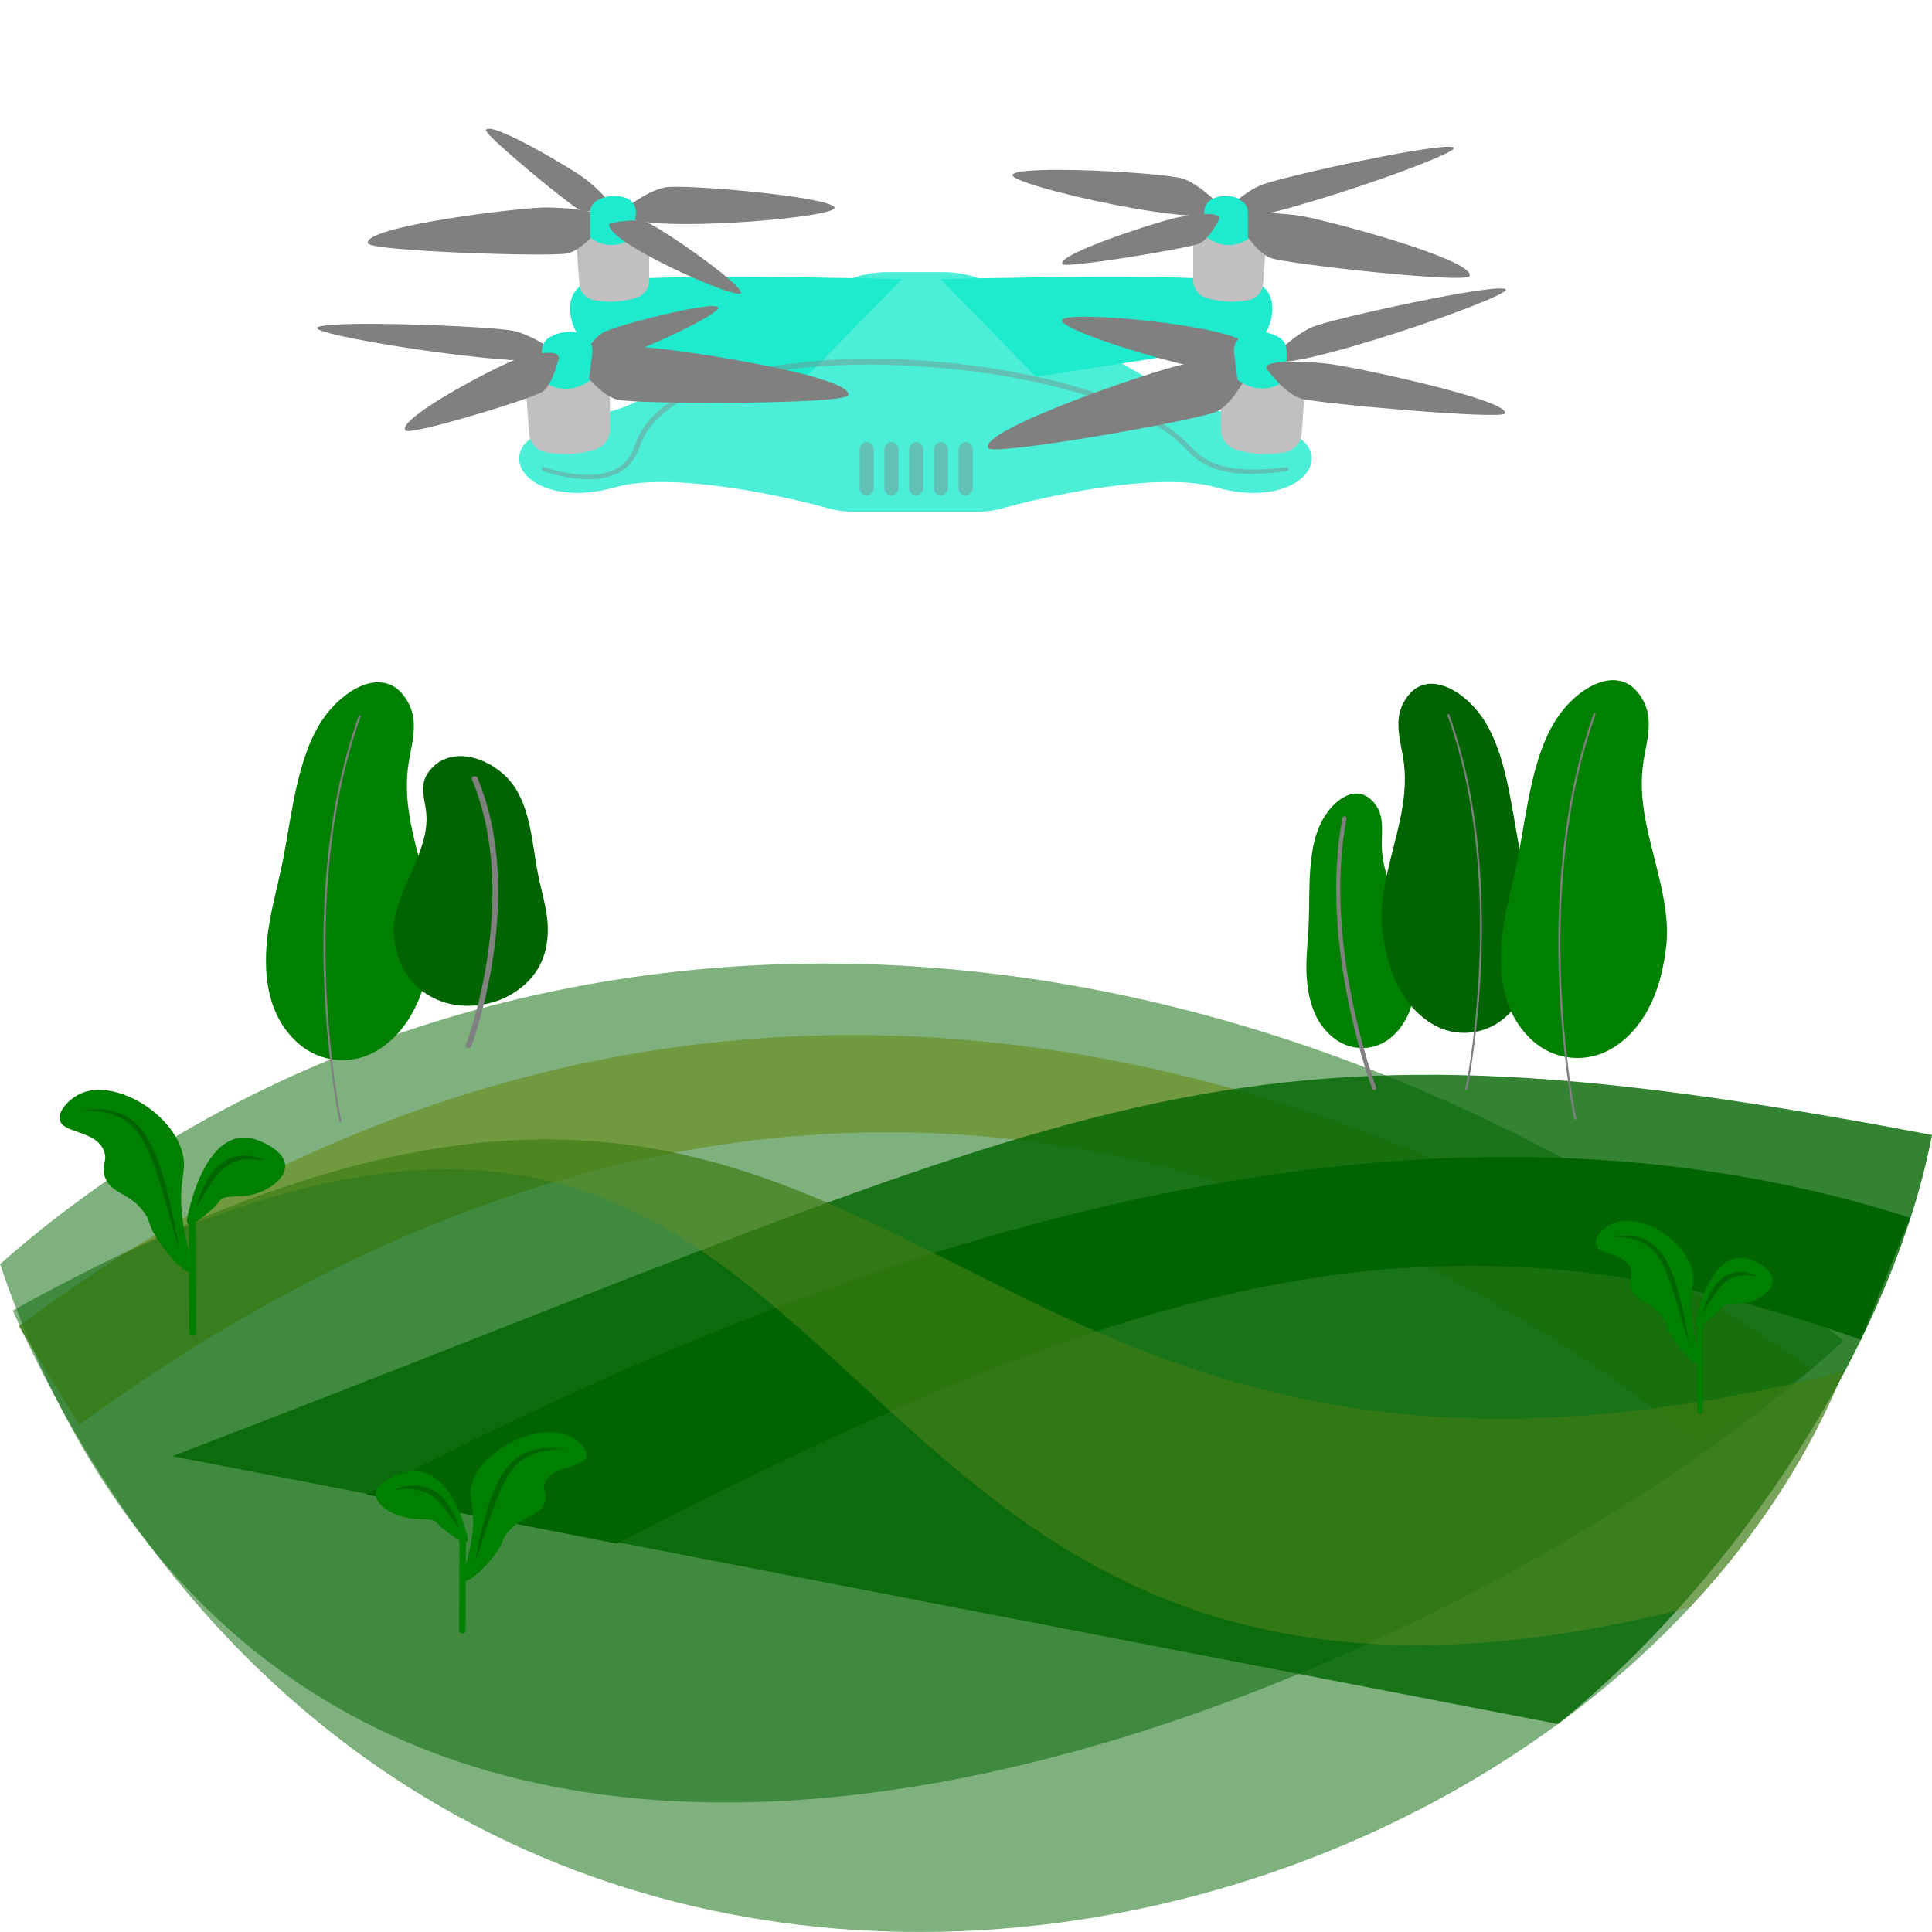
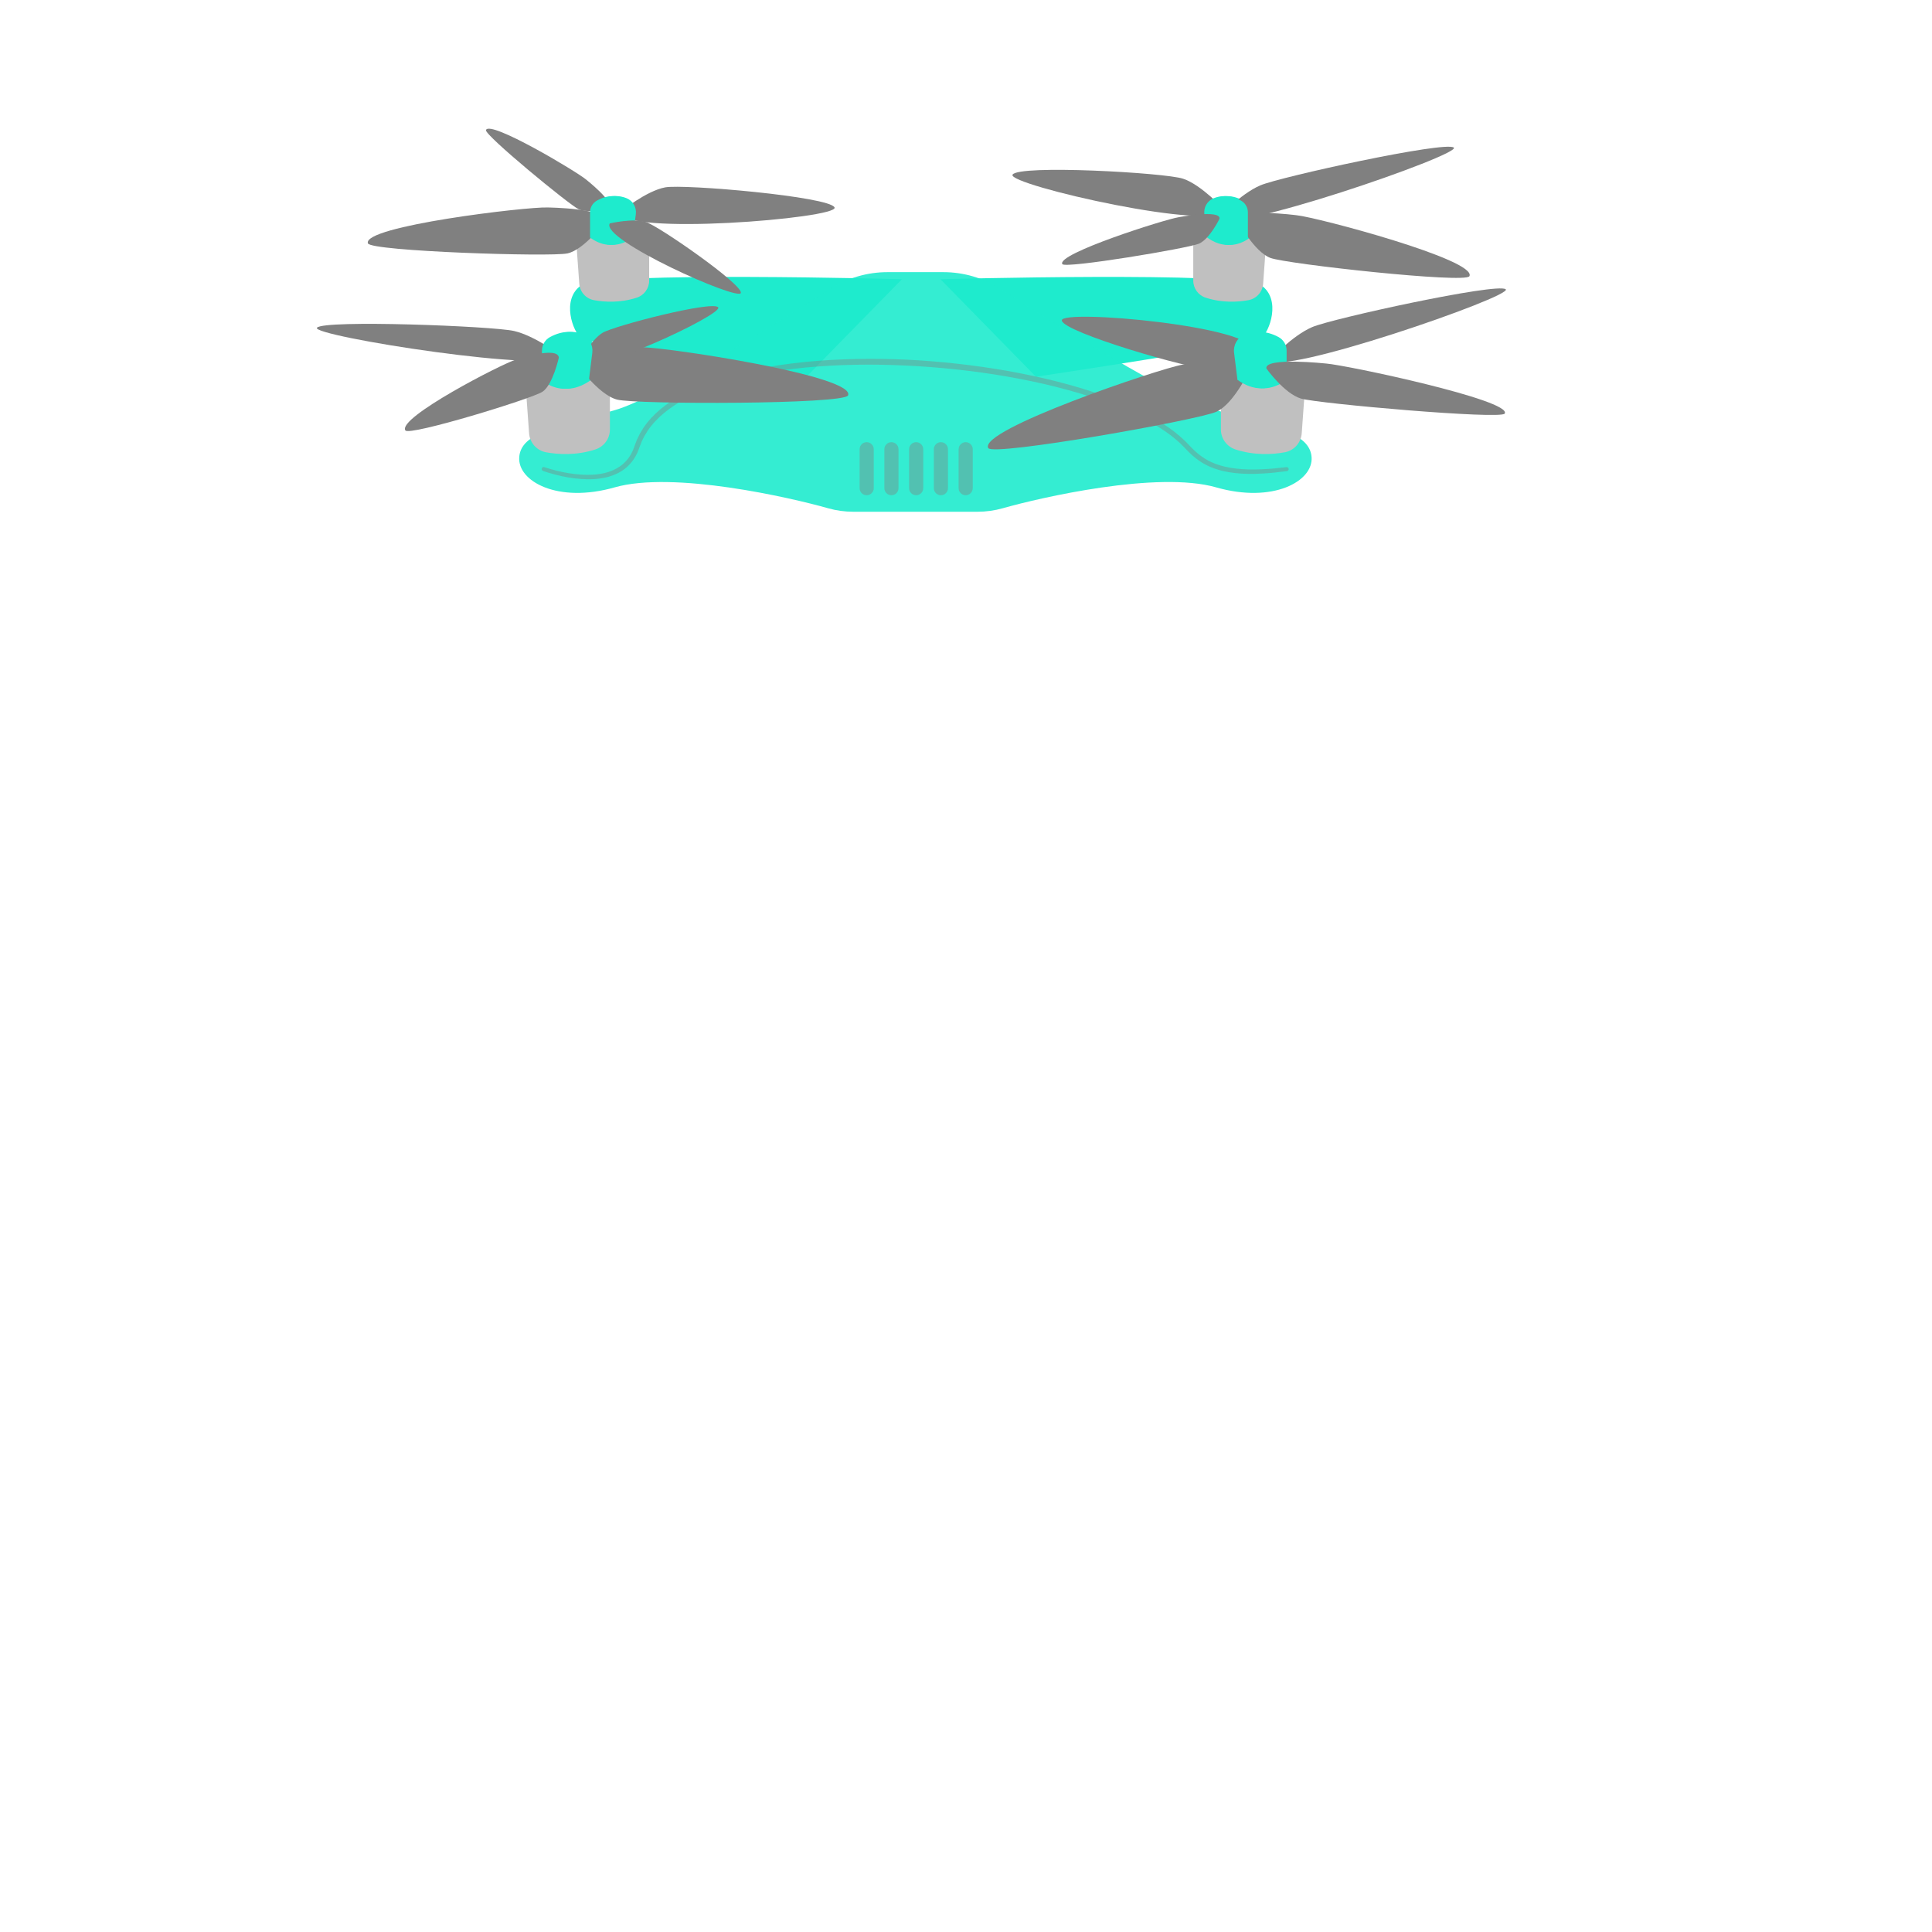
<svg xmlns="http://www.w3.org/2000/svg" viewBox="0 0 3710 3710">
  <style>
        #prop-1 { animation: show 0.25s steps(1) 0s infinite; }
        #prop-2 { animation: show 0.25s steps(1) 0.1s infinite; }
        #prop-3 { animation: show 0.25s steps(1) 0.2s infinite; opacity: 0; }
        @keyframes show {
        0%   { opacity: 1; }
        33%  { opacity: 0; }
        100% { opacity: 0; }
        }
    </style>
-   <g id="platform">
-     <g id="ground">
-       <path fill="DarkGreen" opacity="0.5" d="M0,2427.5c635.5,1855.2,2871.6,770.3,3540.1,147C2220.4,1556.2,812.1,1710.4,0,2427.5z" />
-       <path fill="OliveDrab" opacity="0.7" d="M36.1,2546.7c1063.8-790.1,2269.4-724.6,3444.1,81.3l-216.3,145.3c-1001.4-799-2085.3-785.9-3111.8-37.2     L36.1,2546.7z" />
-       <path fill="DarkGreen" opacity="0.8" d="M331,2796.3c1816-695.7,1985.7-882.6,3379-616.8c-73.3,385.2-362.7,841.6-718.2,1131.1L331,2796.3z" />
-       <path fill="DarkGreen" opacity="1" d="M702.8,2869.9c1092.7-573,2096.9-810.1,2965-531.5l-94.2,234.3c-806.4-290-1389.1-124.7-2388.9,391.5     L702.8,2869.9z" />
-       <path fill="DarkGreen" opacity="0.5" d="M24.4,2516.6c816.7,1823.3,3029.1,1306.9,3515.6,117C1688.3,3104.6,1789.2,1537.8,24.4,2516.6z" />
-       <path fill="OliveDrab" opacity="0.4" d="M3245,3086.8c126.2-135,227.4-287.6,295.1-453.2c-1840.8,468.2-1752-1077.3-3484.6-134     C1784.6,1561.6,1404.3,3555,3245,3086.8z" />
-     </g>
-     <g>
-       <path fill="green" d="M376.4,2558.9c0,3.6-2.9,6.6-6.5,6.6l0,0c-3.6,0-6.6-2.9-6.6-6.5l-0.5-232.9c0-3.6,2.9-6.6,6.5-6.6l0,0     c3.6,0,6.6,2.9,6.6,6.5L376.4,2558.9z" />
-       <path fill="green" d="M366.9,2441.9c-10.3,5.7-44.6-29.5-68.1-67.8c-15.3-24.9-8.8-27.1-21.1-44.6c-28.8-40.8-63-35.5-75.9-68.3     c-9.3-23.6,6.6-31.4-2.8-52.6c-17.1-38.8-78.3-31.7-84.2-58.1c-3.9-17.4,18.2-40.7,40.3-50.7c61.9-27.9,169.7,32.1,193.9,109.4     c13,41.5-8.8,54.2,1.8,134.4C358.7,2403.3,376.1,2436.8,366.9,2441.9z" />
-       <path fill="green" d="M362.9,2324.6c0,0,35.8-177.5,137.1-133.2c101.2,44.3,17.7,103.5-34.2,105.3c-51.9,1.7-34.5,3.9-58,24.6     C384.2,2341.9,347,2376.5,362.9,2324.6z" />
-       <path fill="darkgreen" d="M154.2,2133.2c15-2.6,30.4-3.7,45.8-2.3l5.8,0.6c1.9,0.2,3.8,0.7,5.7,1c3.9,0.6,7.6,1.7,11.4,2.8     c7.5,2.4,14.8,5.4,21.5,9.6c3.5,1.9,6.6,4.4,9.8,6.7c3,2.6,6.1,5,8.8,7.9c5.7,5.5,10.5,11.8,15.1,18.1c8.8,13,15.6,27,21.4,41.3     c11.4,28.7,19.3,58.3,26.1,87.9c6.9,29.7,12.7,59.5,17.8,89.6c-9.1-29.1-17.1-58.4-25.4-87.6c-4.2-14.6-8.2-29.2-12.9-43.6     c-4.5-14.4-9.3-28.7-15-42.6c-5.5-13.9-12-27.4-20-39.7c-8.1-12.2-17.9-23.4-30.1-31.4c-12-8.2-26.2-13.2-40.9-15.8     C184.6,2133.1,169.4,2132.8,154.2,2133.2z" />
-       <path fill="darkgreen" d="M376.4,2319.5c4.2-14.9,9.4-29.5,16.4-43.5c6.9-13.9,15.7-27.5,27.9-38.3c6.1-5.3,13-9.9,20.6-13.1     c7.6-3.1,15.6-5.2,23.7-5.5c16.2-1,31.8,3.2,45.8,9.7c-15.2-2.5-30.4-4.2-44.9-1.9c-14.5,2.2-27.6,8.8-38.4,18.4     c-5.5,4.7-10.4,10.2-14.9,16.1c-4.6,5.8-8.7,12.1-12.8,18.5C391.6,2292.7,384.3,2306.2,376.4,2319.5z" />
-     </g>
-     <g>
-       <path fill="green" d="M881.8,3131.1c0,3,2.7,5.4,6.1,5.4l0,0c3.4,0,6.1-2.4,6.1-5.4l0.5-190.4c0-3-2.7-5.4-6.1-5.4l0,0     c-3.4,0-6.1,2.4-6.1,5.4L881.8,3131.1z" />
-       <path fill="green" d="M890.6,3035.4c9.6,4.6,41.7-24.2,63.6-55.4c14.3-20.3,8.2-22.2,19.8-36.4c26.9-33.4,58.9-29.1,70.9-55.8     c8.7-19.3-6.2-25.6,2.6-43c16-31.8,73.2-25.9,78.7-47.5c3.6-14.2-17-33.3-37.7-41.4c-57.8-22.8-158.6,26.2-181.1,89.4     c-12.1,34,8.2,44.3-1.6,109.9C898.3,3003.9,882,3031.3,890.6,3035.4z" />
-       <path fill="green" d="M894.4,2939.5c0,0-33.5-145.2-128.1-108.9s-16.5,84.6,31.9,86.1c48.5,1.4,32.2,3.2,54.2,20.1     C874.4,2953.7,909.2,2981.9,894.4,2939.5z" />
-       <path fill="darkgreen" d="M1089.3,2783.1c-14-2.4-28.4-3.4-42.9-2.3c-3.6,0.3-7.2,0.6-10.8,1.3c-3.6,0.5-7.2,1.4-10.7,2.2     c-7,1.9-14,4.4-20.3,7.8c-3.3,1.5-6.2,3.6-9.3,5.5c-2.8,2.1-5.8,4.1-8.3,6.5c-5.4,4.5-9.9,9.7-14.3,14.9     c-8.3,10.7-14.7,22.2-20.2,33.9c-10.6,23.5-18,47.8-24.2,72.1c-6.3,24.3-11.5,48.8-15.8,73.4c9-23.7,16.6-47.6,24.5-71.4     c4-11.9,7.8-23.8,12.2-35.5c4.2-11.8,8.7-23.4,14-34.7c5.1-11.3,11.1-22.3,18.5-32.4c7.5-9.9,16.5-19,27.7-25.6     c11.1-6.7,24.2-10.9,37.9-13.1C1060.9,2783.3,1075.1,2782.9,1089.3,2783.1z" />
-       <path fill="darkgreen" d="M881.8,2935.3c-3.5-12.3-8.2-24.3-14.6-35.9c-6.4-11.5-14.5-22.7-26.1-31.6c-11.4-8.9-26.7-14.7-42-15.1     c-15.3-0.7-29.9,2.9-42.9,8.5c14.4-1.6,28.5-2.6,41.9-0.7c13.3,2,25.3,7.1,35.3,14.9c10.1,7.7,18.2,17.6,25.9,27.9     C866.9,2913.7,873.9,2924.6,881.8,2935.3z" />
-     </g>
-     <g>
-       <path fill="green" d="M2719.4,1850.6c-2.2-47.9-29.8-97.8-48-145.3c-9.6-25.1-16.9-50.4-17.9-77.4c-1.1-26.8,5.5-57.4-10.9-81.1     c-33.1-47.7-82.4-13.1-105.5,32.4c-26.8,52.8-21.7,129.3-23.8,189.4c-1.3,36.2-6.6,74.2-3.9,110.3c4.5,59.8,25.8,97.8,59.2,119.6     c32.1,20.9,74,18.2,103.1-6.6C2698.1,1969.5,2723,1927.8,2719.4,1850.6z" />
-       <path fill="gray" d="M2638.2,2093c0.6,0.1,1.3,0,1.9-0.2c2-0.8,3.1-3.1,2.3-5.1c-1-2.7-102.6-273.4-56.7-515.7     c0.4-2.1-1-4.2-3.2-4.6c-2.1-0.4-4.2,1-4.6,3.2c-46.3,244.5,56.1,517.3,57.1,520C2635.5,2091.9,2636.7,2092.8,2638.2,2093z" />
-     </g>
-     <g>
-       <path fill="darkgreen" d="M2654.2,1783.7c-7.3-65.7,19.4-139.7,34.1-208.3c7.7-36.3,12.1-72.4,7.7-109.4c-4.4-36.8-20-77.1-2.7-112.9     c34.9-72.1,109.4-35.7,150.7,21.3c47.9,66.2,57.5,171.5,73.4,253c9.6,49.1,25,99.7,29.1,149.5c6.8,82.5-14.1,138.8-54.9,175.7     c-39.2,35.4-96.9,40.8-141.9,13.3C2709,1941.1,2666,1889.7,2654.2,1783.7z" />
-       <path fill="grey" d="M2816.5,2092.8c0.5-0.2,0.9-0.7,1-1.3c7.1-34,21.9-127.3,26.6-237.2c3.5-80.7,1.4-158.7-6.3-231.8     c-9.6-91.5-28-175.5-54.7-249.9c-0.3-0.9-1.4-1.4-2.3-1.1c-1,0.3-1.4,1.4-1.1,2.3c26.6,74.1,44.9,157.9,54.5,249     c7.7,72.9,9.8,150.7,6.3,231.2c-4.7,109.7-19.4,202.8-26.6,236.7c-0.2,1,0.4,2,1.4,2.2C2815.8,2093.1,2816.2,2093,2816.5,2092.8z     " />
-     </g>
-     <g>
-       <path fill="green" d="M3199.8,1815.4c7.9-71.1-21-151.2-36.9-225.4c-8.4-39.2-13.1-78.3-8.3-118.4c4.7-39.8,21.6-83.4,2.9-122.1     c-37.7-78.1-118.4-38.6-163.1,23.1c-51.8,71.6-62.2,185.6-79.4,273.8c-10.4,53.2-27.1,107.9-31.5,161.8     c-7.4,89.3,15.2,150.2,59.4,190.2c42.4,38.3,104.8,44.1,153.6,14.3C3140.5,1985.8,3187.1,1930.2,3199.8,1815.4z" />
-       <path fill="grey" d="M3024.1,2150c-0.6-0.3-1-0.8-1.1-1.4c-7.7-36.8-23.7-137.8-28.8-256.7c-3.8-87.3-1.5-171.7,6.9-250.9     c10.4-99,30.3-190,59.2-270.5c0.4-1,1.5-1.6,2.5-1.2s1.6,1.5,1.2,2.5c-28.8,80.2-48.6,170.9-59,269.5     c-8.3,78.9-10.6,163.1-6.9,250.3c5.1,118.7,21,219.5,28.7,256.2c0.2,1.1-0.5,2.1-1.5,2.3     C3024.9,2150.2,3024.5,2150.1,3024.1,2150z" />
-     </g>
-     <g>
-       <path fill="green" d="M3269.8,2709.9c0,2.8-2.3,5.2-5.1,5.2l0,0c-2.8,0-5.2-2.3-5.2-5.1l-0.4-182.9c0-2.8,2.3-5.2,5.1-5.2l0,0     c2.8,0,5.2,2.3,5.2,5.1L3269.8,2709.9z" />
-       <path fill="green" d="M3262.4,2618c-8.1,4.5-35-23.2-53.4-53.2c-12-19.5-6.9-21.3-16.6-35c-22.6-32.1-49.5-27.9-59.6-53.6     c-7.3-18.6,5.2-24.6-2.2-41.3c-13.4-30.5-61.5-24.9-66.1-45.6c-3-13.6,14.3-31.9,31.7-39.8c48.6-21.9,133.3,25.2,152.2,85.9     c10.2,32.6-6.9,42.6,1.4,105.5C3255.9,2587.8,3269.5,2614.1,3262.4,2618z" />
-       <path fill="green" d="M3259.2,2525.9c0,0,28.1-139.4,107.6-104.6c79.5,34.8,13.9,81.3-26.8,82.7s-27.1,3.1-45.6,19.3     S3246.7,2566.7,3259.2,2525.9z" />
-       <path fill="darkgreen" d="M3095.3,2375.6c11.8-2.3,23.9-3.3,36-2.3c3,0.3,6.1,0.6,9.1,1.2c3.1,0.4,6,1.3,9,2.1     c5.9,1.8,11.8,4.2,17.1,7.5c2.8,1.5,5.2,3.5,7.8,5.2c2.4,2.1,4.9,4,7,6.3c4.6,4.3,8.4,9.3,12,14.3c7,10.3,12.3,21.4,17,32.6     c8.9,22.6,15.1,45.9,20.3,69.3c5.3,23.4,9.6,46.9,13.1,70.5c-7.6-22.7-14.1-45.7-20.7-68.6c-3.4-11.4-6.6-22.9-10.3-34.1     c-3.6-11.3-7.3-22.5-11.8-33.3c-4.3-10.9-9.4-21.4-15.6-31c-6.3-9.5-13.8-18.2-23.2-24.5c-9.3-6.4-20.3-10.4-31.7-12.6     C3119.2,2375.9,3107.3,2375.5,3095.3,2375.6z" />
-       <path fill="darkgreen" d="M3269.8,2521.9c2.9-11.9,6.8-23.4,12.1-34.5s12.2-21.9,21.9-30.5c9.6-8.6,22.5-14.1,35.4-14.5     c12.9-0.6,25.2,2.9,36,8.3c-12.1-1.5-24-2.4-35.2-0.5s-21.2,6.9-29.6,14.3c-8.4,7.4-15.3,16.9-21.7,26.7     C3282.3,2501.1,3276.4,2511.7,3269.8,2521.9z" />
-     </g>
-     <g>
-       <path fill="green" d="M828.4,1819.5c7.9-71.1-21-151.2-36.9-225.4c-8.4-39.2-13.1-78.3-8.3-118.4c4.7-39.8,21.6-83.4,2.9-122.1                 c-37.7-78.1-118.4-38.6-163.1,23.1c-51.8,71.6-62.2,185.6-79.4,273.8c-10.4,53.2-27.1,107.9-31.5,161.8                 c-7.4,89.3,15.2,150.2,59.4,190.2c42.4,38.3,104.8,44.1,153.6,14.3C769.1,1989.9,815.6,1934.3,828.4,1819.5z" />
-       <path fill="grey" d="M652.7,2154.1c-0.6-0.3-1-0.8-1.1-1.4c-7.7-36.8-23.7-137.8-28.8-256.7c-3.8-87.3-1.5-171.7,6.9-250.9                 c10.4-99,30.3-190,59.2-270.5c0.4-1,1.5-1.6,2.5-1.2s1.6,1.5,1.2,2.5c-28.8,80.2-48.6,170.9-59,269.5                 c-8.3,78.9-10.6,163.1-6.9,250.3c5.1,118.7,21,219.5,28.7,256.2c0.2,1.1-0.5,2.1-1.5,2.3C653.5,2154.3,653,2154.3,652.7,2154.1z" />
-     </g>
-     <g>
-       <path fill="darkgreen" d="M756.1,1791.8c-3.1-47,28.6-100.7,47.8-150.2c10.1-26.2,16.9-52.2,14.8-78.7c-2-26.3-15.2-54.8,4.6-80.9                 c39.9-52.6,112.9-28.1,150.9,11.8c44.1,46.4,47,121.7,57.9,179.8c6.5,35,18.8,71,19.8,106.6c1.6,59-23.1,99.9-66.8,127.3                 c-41.8,26.3-100.5,31.5-144.2,12.8C801.3,1903.4,761.2,1867.5,756.1,1791.8z" />
-       <path fill="grey" d="M900.8,2012.3c-0.9,0.2-1.8,0.2-2.7,0.1c-2.9-0.4-4.7-2.4-3.8-4.5c1.1-2.8,106.9-285,11.6-512.1                 c-0.8-2,0.8-4.3,3.8-5.1c2.9-0.8,6,0.2,6.8,2.2c96.3,229.2-10.5,513.5-11.5,516.4C904.3,2010.8,902.7,2011.9,900.8,2012.3z" />
-     </g>
-   </g>
  <g id="drone">
    <g id="main">
      <path fill="#1EEBCD" d="M1732,536.2c0,0-577-15.6-616,11.7s-15.6,89.7,0,101.4s432.7,74.1,432.7,74.1L1732,536.2z" />
      <path fill="#1EEBCD" d="M1806,536.2c0,0,577-15.6,616,11.7s15.6,89.7,0,101.4s-432.7,74.1-432.7,74.1L1806,536.2z" />
-       <path fill="#1EEBCD" opacity="0.8" d="M1811.6,522.6c38.8,0,76.7,11.1,109.3,32.1c101.4,65.2,330.6,209,414.5,233    c109.2,31.2,179.3,42.9,183.2,89.7s-74.1,89.7-183.2,58.5c-112.6-32.2-337.3,19.5-409.9,40.1c-15.8,4.5-32.1,6.7-48.5,6.7h-238.3    c-16.4,0-32.7-2.2-48.5-6.7c-72.6-20.6-297.3-72.2-409.9-40.1c-109.2,31.2-187.1-11.7-183.2-58.5c3.9-46.8,74.1-58.5,183.2-89.7    c83.9-24,313-167.8,414.5-233c32.6-21,70.6-32.1,109.3-32.1H1811.6L1811.6,522.6z" />
+       <path fill="#1EEBCD" opacity="0.9" d="M1811.6,522.6c38.8,0,76.7,11.1,109.3,32.1c101.4,65.2,330.6,209,414.5,233    c109.2,31.2,179.3,42.9,183.2,89.7s-74.1,89.7-183.2,58.5c-112.6-32.2-337.3,19.5-409.9,40.1c-15.8,4.5-32.1,6.7-48.5,6.7h-238.3    c-16.4,0-32.7-2.2-48.5-6.7c-72.6-20.6-297.3-72.2-409.9-40.1c-109.2,31.2-187.1-11.7-183.2-58.5c3.9-46.8,74.1-58.5,183.2-89.7    c83.9-24,313-167.8,414.5-233c32.6-21,70.6-32.1,109.3-32.1H1811.6L1811.6,522.6z" />
      <path fill="grey" opacity="0.4" d="M1045.1,897c15.2,5.1,30.8,9,46.6,11.6c15.8,2.5,31.7,3.9,47.5,2.9c7.9-0.5,15.7-1.6,23.2-3.5    s14.8-4.7,21.5-8.4c3.4-1.8,6.5-4,9.6-6.2c2.9-2.5,5.8-4.9,8.3-7.7c5.1-5.6,9.5-11.9,12.6-18.9l1.2-2.6l1-2.7l2-5.4l4.5-11.8    c1.8-3.8,3.6-7.6,5.5-11.3l6.5-10.8c9.3-14,20.9-26.2,33.6-36.8c25.6-21.2,55.2-36.6,85.8-48.4c61.3-23.7,126.1-35.2,190.9-41.9    c64.9-6.4,130.1-7.4,195.2-4.5c65,3.2,129.8,10.4,194,21.6c64.1,11.5,127.6,26.8,189,49c15.3,5.6,30.5,11.6,45.4,18.3    c14.9,6.6,29.7,13.8,43.9,21.9c14.3,8.1,28.2,16.9,41.3,26.9l9.6,7.8c3.2,2.7,6.2,5.5,9.3,8.3s5.9,5.9,8.8,8.8    c2.9,3,5.5,5.8,8.3,8.6c11.2,11.1,23.9,20.5,38.3,26.6c14.3,6.2,29.9,9.7,45.7,11.5s31.9,2.1,47.9,1.3c16.1-0.6,32.1-2.3,48.1-4.2    h0.1c2.1-0.3,4.1,1.3,4.3,3.4c0.2,2.1-1.3,4.1-3.4,4.3c-16.2,2.1-32.4,4-48.7,4.7c-16.3,1-32.8,0.9-49.2-0.8s-32.9-5.2-48.4-11.7    c-15.6-6.4-29.5-16.5-41.4-28.1c-3-2.9-5.8-6-8.6-8.9c-2.8-2.8-5.5-5.7-8.4-8.4c-3-2.6-5.8-5.4-8.9-7.9l-9.3-7.5    c-12.7-9.6-26.3-18.2-40.2-26c-14-7.9-28.4-14.9-43.1-21.4c-14.7-6.6-29.7-12.4-44.8-17.9c-60.7-21.8-123.8-36.8-187.4-47.9    c-63.7-11-128.1-17.8-192.6-20.9c-64.5-3.1-129.3-2.3-193.5,3.8c-64.1,6.5-128.2,17.6-188.2,40.6c-29.9,11.5-58.6,26.4-83.1,46.5    c-12.2,10.1-23.2,21.6-31.9,34.6l-6.1,10l-5.2,10.5l-4.2,10.9l-2.3,6l-1.1,3l-1.4,2.9c-7.2,15.5-19.6,29-34.8,36.8    c-7.5,4-15.6,7-23.8,9c-8.2,1.9-16.5,3-24.8,3.5c-16.6,0.9-33.2-0.7-49.4-3.4c-16.2-2.9-32.1-7-47.6-12.3l0,0    c-2-0.7-3.1-2.9-2.4-5C1040.9,897.4,1043.1,896.3,1045.1,897z" />
      <path fill="grey" opacity="0.4" d="M1854.4,951L1854.4,951c-7.5,0-13.6-6.1-13.6-13.6v-74.7c0-7.5,6.1-13.6,13.6-13.6l0,0    c7.5,0,13.6,6.1,13.6,13.6v74.7C1867.9,944.9,1861.8,951,1854.4,951z" />
      <path fill="grey" opacity="0.4" d="M1806.8,951L1806.8,951c-7.5,0-13.6-6.1-13.6-13.6v-74.7c0-7.5,6.1-13.6,13.6-13.6l0,0    c7.5,0,13.6,6.1,13.6,13.6v74.7C1820.4,944.9,1814.3,951,1806.8,951z" />
      <path fill="grey" opacity="0.4" d="M1759.3,951L1759.3,951c-7.5,0-13.6-6.1-13.6-13.6v-74.7c0-7.5,6.1-13.6,13.6-13.6l0,0    c7.5,0,13.6,6.1,13.6,13.6v74.7C1772.9,944.9,1766.8,951,1759.3,951z" />
      <path fill="grey" opacity="0.4" d="M1711.8,951L1711.8,951c-7.5,0-13.6-6.1-13.6-13.6v-74.7c0-7.5,6.1-13.6,13.6-13.6l0,0    c7.5,0,13.6,6.1,13.6,13.6v74.7C1725.4,944.9,1719.3,951,1711.8,951z" />
      <path fill="grey" opacity="0.4" d="M1664.3,951L1664.3,951c-7.5,0-13.6-6.1-13.6-13.6v-74.7c0-7.5,6.1-13.6,13.6-13.6l0,0    c7.5,0,13.6,6.1,13.6,13.6v74.7C1677.9,944.9,1671.8,951,1664.3,951z" />
      <path fill="silver" d="M2291.4,538.8v-65.2c0-17.6,13.3-32.3,30.7-34.3c24.3-2.8,58.8-3.6,86.8,7.5c13.8,5.5,22.3,19.5,21.3,34.4    l-4.6,63.7c-1.1,15.7-12.7,28.6-28.2,31.5c-20.3,3.7-50.3,5.6-82.2-4.8C2301.1,567.1,2291.4,553.8,2291.4,538.8z" />
      <path fill="silver" d="M1246.6,538.8v-65.2c0-17.6-13.3-32.3-30.7-34.3c-24.3-2.8-58.8-3.6-86.8,7.5c-13.8,5.5-22.3,19.5-21.3,34.4    l4.6,63.7c1.1,15.7,12.7,28.6,28.2,31.5c20.3,3.7,50.3,5.6,82.2-4.8C1236.9,567.1,1246.6,553.8,1246.6,538.8z" />
      <path fill="silver" d="M1171.2,824.9v-75.3c0-20.3-15.3-37.3-35.5-39.6c-28.1-3.2-67.9-4.2-100.4,8.7c-16,6.3-25.8,22.6-24.6,39.7    l5.3,73.7c1.3,18.1,14.7,33.1,32.5,36.4c23.5,4.3,58.1,6.5,95-5.5C1160,857.5,1171.2,842.2,1171.2,824.9z" />
      <path fill="silver" d="M2344.5,824.9v-75.3c0-20.3,15.3-37.3,35.5-39.6c28.1-3.2,67.9-4.2,100.4,8.7c16,6.3,25.8,22.6,24.6,39.7    l-5.3,73.7c-1.3,18.1-14.7,33.1-32.5,36.4c-23.5,4.3-58.1,6.5-95-5.5C2355.8,857.5,2344.5,842.2,2344.5,824.9z" />
    </g>
    <g id="prop-1">
      <path fill="grey" d="M2349.9,401.7c0,0-42.9-46.8-78-58.5s-315.8-27.3-327.5-7.8C1932.7,354.9,2346,448.5,2349.9,401.7z" />
      <path fill="#1EEBCD" d="M2322.6,456.3l-5.6-45.1c-1.6-12.9,5.5-25.4,17.6-30.4c12.7-5.2,30.9-7.5,52.7,4.4             c8.2,4.5,13.3,13.2,13.3,22.5v48.6C2376.1,474,2350.3,475.9,2322.6,456.3z" />
      <path fill="grey" d="M2377.2,425.1c0,0,31.2,58.5,62.4,70.2c31.2,11.7,374.9,49.5,382.1,35.1c15.6-31.2-292.4-113.1-331.4-117             C2490.2,413.4,2373.3,397.8,2377.2,425.1z" />
      <path fill="grey" d="M1191.8,406.7c0,0,49.1-40.2,85.5-46.9s316.5,17.7,325.3,38.6C1611.3,419.4,1189,453.6,1191.8,406.7z" />
      <path fill="#1EEBCD" d="M1216.3,448.7l4.7-37.6c1.6-12.9-5.5-25.4-17.6-30.4c-12.7-5.2-30.9-7.5-52.7,4.4             c-8.2,4.5-13.3,13.2-13.3,22.5v48.6c22.4,16.3,46.1,19.2,71.3,4.3C1213,458.1,1215.7,453.6,1216.3,448.7z" />
      <path fill="grey" d="M1161.4,426c0,0-39.2,53.5-71.7,60.6s-378.1-4.1-383.2-19.3c-11-33.1,305.4-70.5,344.6-68.9             C1051.2,398.4,1169.2,399.5,1161.4,426z" />
      <path fill="grey" d="M1077.3,682.6c0,0-49.6-37.6-90.1-47c-40.6-9.4-365-21.9-378.5-6.3C595.1,645.1,1072.8,720.2,1077.3,682.6z" />
      <path fill="#1EEBCD" d="M1135.2,729.5l6.5-52.1c1.8-14.8-6.2-29.2-20-35c-14.7-6.1-35.8-8.9-61.3,4.9c-9.5,5.2-15.4,15.2-15.4,26.1             l0.6,45.5c0.1,8.4,4.9,16,12.3,19.9C1082.4,751.3,1107.7,748.9,1135.2,729.5z" />
      <path fill="grey" d="M1104.6,694.7c0,0,43.3,63.2,80.6,72.7c37.3,9.5,437,9.2,443.4-8.2c14-37.8-350.3-92.7-395.6-92.3             C1233,666.9,1096.6,663.9,1104.6,694.7z" />
      <path fill="grey" d="M2439.3,690.2c0,0,42.2-45.7,80.5-62.1s355.5-85.7,371.6-72.6C2907.4,568.5,2450.3,726.4,2439.3,690.2z" />
      <path fill="#1EEBCD" d="M2380.6,729.5l-6.5-52.1c-1.9-14.9,6.4-29.4,20.3-35.1c14.7-6,35.7-8.6,60.9,5c9.5,5.2,15.4,15.2,15.4,26.1             v56.1C2442.5,750,2412.6,752.1,2380.6,729.5z" />
      <path fill="grey" d="M2402.4,705c0,0-31.5,69.8-66.6,85.7s-428.6,85.8-438,69.8c-20.4-34.8,328.6-152.8,373.2-160.3             C2271.1,700.2,2404.8,673.3,2402.4,705z" />
    </g>
    <g id="prop-2">
      <path fill="grey" d="M2339.6,418.1c0,0,42.2-45.7,80.5-62.1s355.5-85.7,371.6-72.6C2807.7,296.4,2350.7,454.3,2339.6,418.1z" />
      <path fill="#1EEBCD" d="M2318.3,456.3l-5.6-45.1c-1.6-12.9,5.5-25.4,17.6-30.4c12.7-5.2,30.9-7.5,52.7,4.4             c8.2,4.5,13.3,13.2,13.3,22.5v48.6C2371.9,474,2346,475.9,2318.3,456.3z" />
      <path fill="grey" d="M1113.7,693.4c0,0,21.3-40.9,43.3-54.3c22-13.4,210.8-62.2,222.1-49C1390.4,603.2,1124.3,728.1,1113.7,693.4z             " />
      <path fill="grey" d="M1168.6,399.3c0,0-38.9,11.3-57.3,2.6S930,259.1,933.2,249.8c7-20.1,174,79.6,192.3,95             C1125.5,344.9,1182.2,389.3,1168.6,399.3z" />
      <path fill="#1EEBCD" d="M1212,448.7l4.7-37.6c1.6-12.9-5.5-25.4-17.6-30.4c-12.7-5.2-30.9-7.5-52.7,4.4c-8.2,4.5-13.3,13.2-13.3,22.5             v48.6c22.4,16.3,46.1,19.2,71.3,4.3C1208.7,458.1,1211.4,453.6,1212,448.7z" />
      <path fill="#1EEBCD" d="M1130.9,729.5l6.5-52.1c1.8-14.8-6.2-29.2-20-35c-14.7-6.1-35.8-8.9-61.3,4.9c-9.5,5.2-15.4,15.2-15.4,26.1             l0.6,45.5c0.1,8.4,4.9,16,12.3,19.9C1078.1,751.3,1103.4,748.9,1130.9,729.5z" />
      <path fill="grey" d="M2406.3,674.5c0,0-51.3,33.3-85,34.1s-278.4-70.1-282.3-93.1C2035.1,592.6,2417.6,626.8,2406.3,674.5z" />
      <path fill="grey" d="M1171,429c0,0,44.9-10.5,69.4-2.7s184.8,119,182.3,136.1C1420,579.6,1151.6,459.7,1171,429z" />
      <path fill="#1EEBCD" d="M2376.3,729.5l-6.5-52.1c-1.9-14.9,6.4-29.4,20.3-35.1c14.7-6,35.7-8.6,60.9,5c9.5,5.2,15.4,15.2,15.4,26.1             v56.1C2438.2,750,2408.3,752.1,2376.3,729.5z" />
      <path fill="grey" d="M2431.9,707.7c0,0,34.2,48,66.4,57.7c32.3,9.6,384.4,40.6,391.2,28.8c14.7-25.6-302.8-92.9-342.8-96.1             C2546.8,698.1,2426.9,685.3,2431.9,707.7z" />
      <path fill="grey" d="M2341.9,419.8c0,0-18.8,39.3-39.8,48.2c-21,8.9-256.5,48.2-262.1,39.2c-12.2-19.6,196.6-85.9,223.4-90.1             C2263.3,417.1,2343.4,401.9,2341.9,419.8z" />
      <path fill="grey" d="M1073.1,686.7c0,0-11.4,52.1-31.3,65.5s-255.6,85.5-263.3,74.4c-16.7-24,185.8-128.3,212.6-136.2             C991.2,690.5,1070.9,663.7,1073.1,686.7z" />
    </g>
    <g id="prop-3">
      <path fill="grey" d="M2371.9,415.5c0,0-42.4-17.8-50.7-33.5s2.2-144.4,22.6-150.7C2364.2,225.1,2418.7,411.7,2371.9,415.5z" />
      <path fill="#1EEBCD" d="M2318.3,456.3l-5.6-45.1c-1.6-12.9,5.5-25.4,17.6-30.4c12.7-5.2,30.9-7.5,52.7,4.4             c8.2,4.5,13.3,13.2,13.3,22.5v48.6C2371.9,474,2346,475.9,2318.3,456.3z" />
      <path fill="grey" d="M1185.2,417.8c0,0-34.7-30.1-37.7-47.6s47.2-136.5,68.5-136.1C1237.3,234.6,1230.7,428.8,1185.2,417.8z" />
      <path fill="grey" d="M1106.9,724.4c0,0-38.4-22.1-42-36.5c-3.5-14.4,25.5-157.3,37.4-157.8c25.9-1,35.7,135.1,32.1,151.3             C1134.5,681.3,1126.6,730.4,1106.9,724.4z" />
      <path fill="#1EEBCD" d="M1212,448.7l4.7-37.6c1.6-12.9-5.5-25.4-17.6-30.4c-12.7-5.2-30.9-7.5-52.7,4.4c-8.2,4.5-13.3,13.2-13.3,22.5             v48.6c22.4,16.3,46.1,19.2,71.3,4.3C1208.7,458.1,1211.4,453.6,1212,448.7z" />
      <path fill="#1EEBCD" d="M1130.9,729.5l6.5-52.1c1.8-14.8-6.2-29.2-20-35c-14.7-6.1-35.8-8.9-61.3,4.9c-9.5,5.2-15.4,15.2-15.4,26.1             l0.6,45.5c0.1,8.4,4.9,16,12.3,19.9C1078.1,751.3,1103.4,748.9,1130.9,729.5z" />
      <path fill="grey" d="M2434.9,711.2c0,0-43.7-17.9-52-33.3c-8.2-15.4,6.5-140.2,28-146C2432.4,526.3,2483.8,708.3,2434.9,711.2z" />
      <path fill="#1EEBCD" d="M2376.3,729.5l-6.5-52.1c-1.9-14.9,6.4-29.4,20.3-35.1c14.7-6,35.7-8.6,60.9,5c9.5,5.2,15.4,15.2,15.4,26.1             v56.1C2438.2,750,2408.3,752.1,2376.3,729.5z" />
      <path fill="grey" d="M1170.4,421.5c0,0,33.2,31,33.5,47.8c0.3,16.9-60.3,175.3-72.2,174.1c-25.9-2.7-5.4-159.2,1.8-177             C1133.5,466.3,1152.1,411.6,1170.4,421.5z" />
      <path fill="grey" d="M1087.4,696c0,0,36.2,28.1,38.4,46.3c2.2,18.2-40.1,199.3-52,199.9c-25.9,1.2-22.9-171.3-17.8-191.8             C1055.9,750.5,1068.3,688.3,1087.4,696z" />
      <path fill="grey" d="M2414.8,696c0,0,38.1,25.5,43.3,42s-1,181.2-11.8,181.7c-23.4,1.2-51.4-155.5-50.5-174.2             C2395.8,745.5,2396,689,2414.8,696z" />
      <path fill="grey" d="M2344.4,427.1c0,0,41.6,45.7,46.1,62.1s-18.1,139.9-30.6,133c-27.1-15-44.9-155.8-42.1-169.6             C2317.9,452.6,2323.4,408.9,2344.4,427.1z" />
    </g>
  </g>
</svg>
